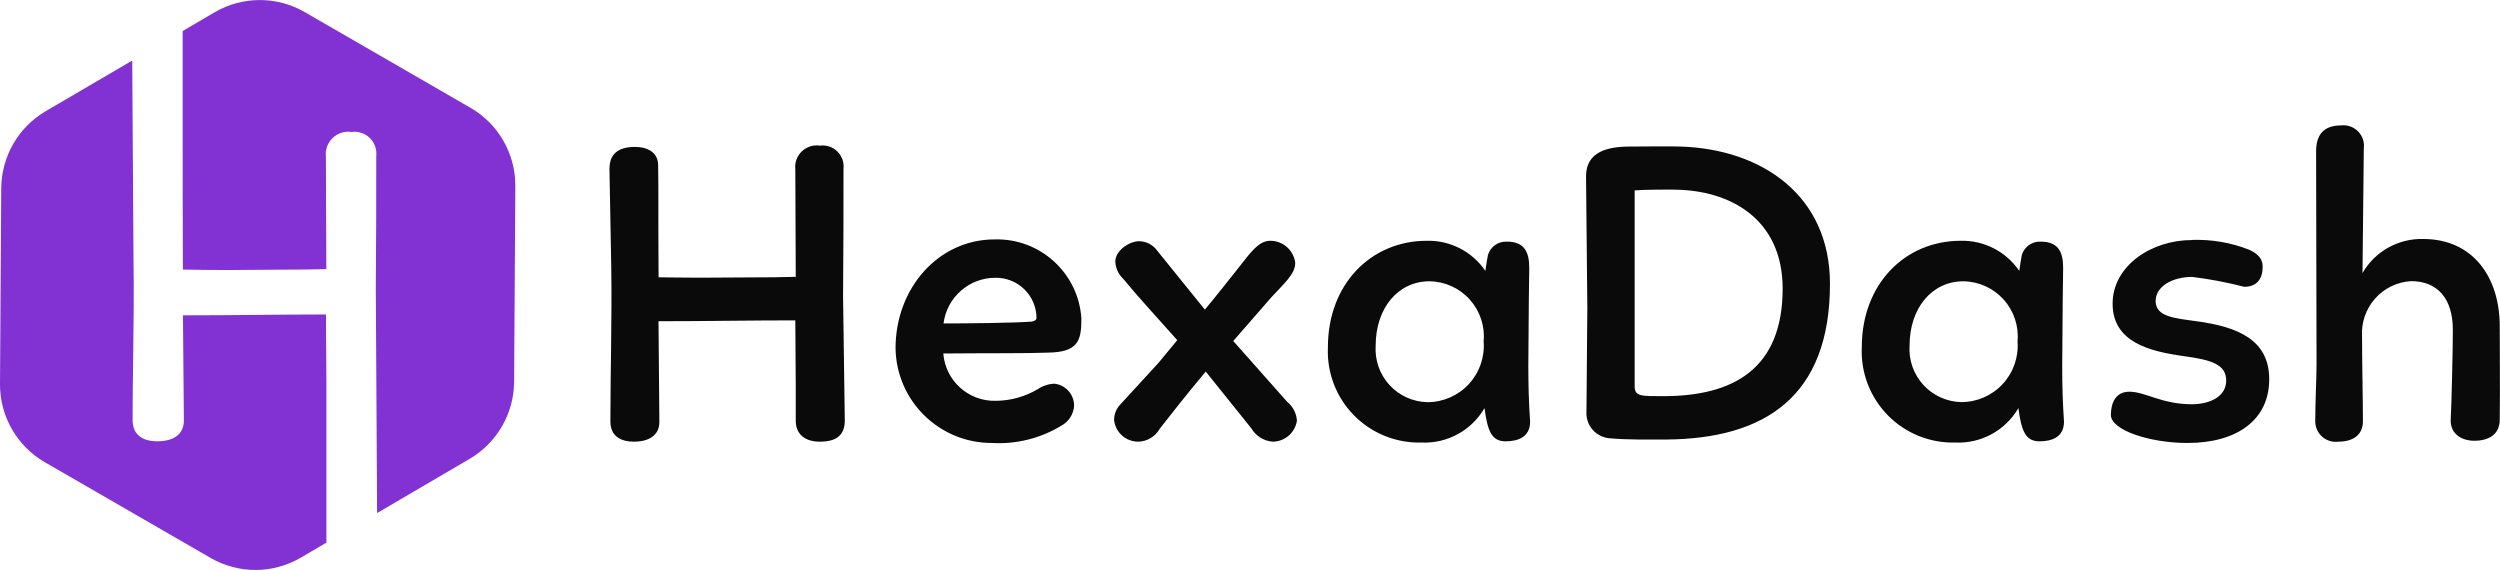
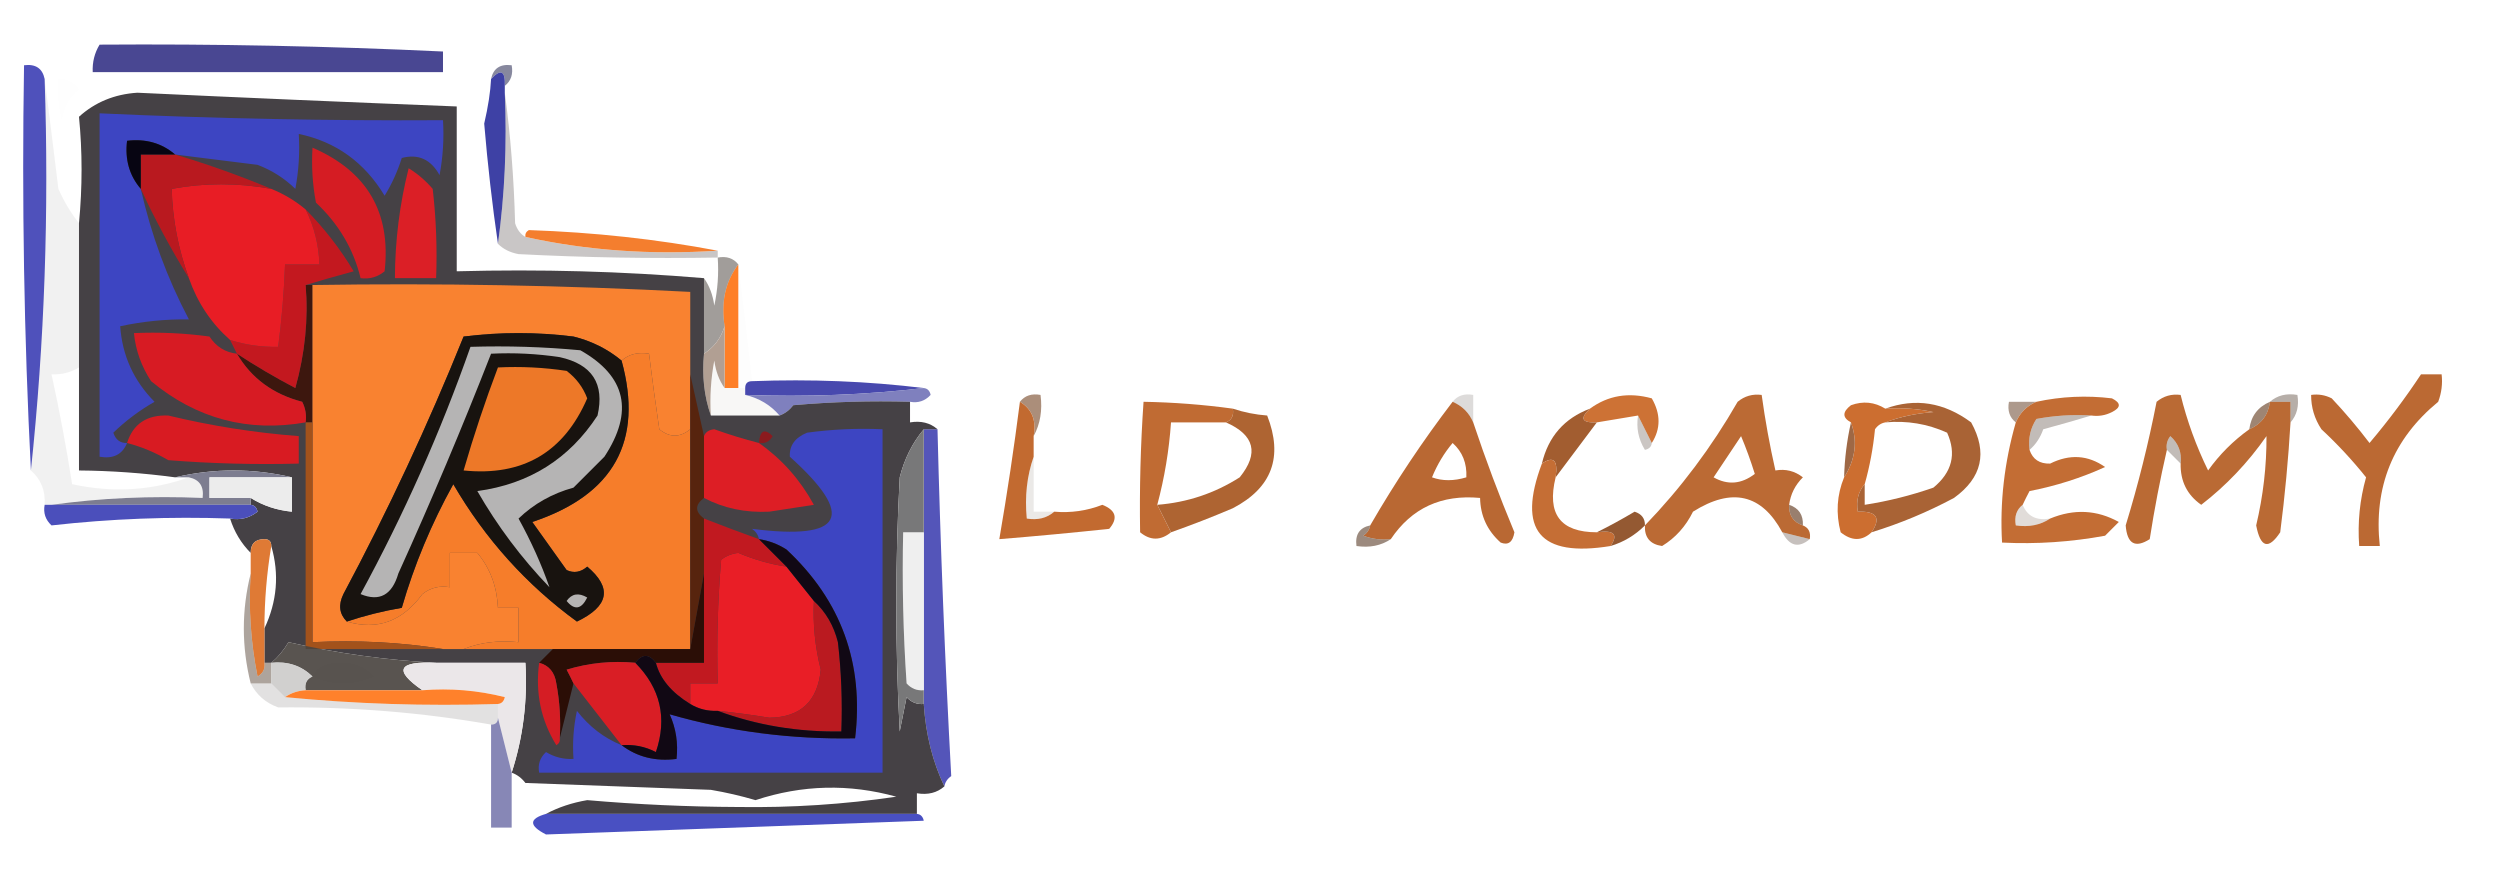
- <svg xmlns="http://www.w3.org/2000/svg" width="139.467" height="31.797" viewBox="0 0 139.467 31.797">
-   <g id="Logo_Dark" data-name="Logo Dark" transform="translate(-38 -30.203)">
-     <path id="Subtraction_14" data-name="Subtraction 14" d="M21.416,36.706a5.007,5.007,0,0,1-2.5-.67L9.663,30.694a5.009,5.009,0,0,1-2.5-4.361L7.232,15.4A5.022,5.022,0,0,1,9.7,11.119L14.54,8.287l.071,11.081c.03,1.792.006,3.622-.018,5.392-.016,1.178-.032,2.4-.032,3.589,0,.76.49,1.179,1.38,1.179.941,0,1.48-.421,1.48-1.154L17.37,22.5h.154c1.323,0,2.658-.012,3.948-.024,1.343-.012,2.612-.024,3.875-.024l.025,3.738v8.991l-1.429.837A5.006,5.006,0,0,1,21.416,36.706ZM28.2,33.524v0l-.072-12.5c.025-3.286.025-4.575.025-7.4a1.222,1.222,0,0,0-1.38-1.354,1.254,1.254,0,0,0-1.43,1.38c0,.691.005,1.633.011,2.631.007,1.17.014,2.5.014,3.64l-1.28.025c-.682,0-1.442.006-2.177.013s-1.477.013-2.137.013c-.976,0-1.567-.011-1.958-.019-.194,0-.334-.006-.45-.006-.013-1.994-.013-5.809-.013-9.174,0-1.491,0-2.925,0-4.134l1.779-1.042a5,5,0,0,1,5.027-.015l9.253,5.342a5.008,5.008,0,0,1,2.5,4.361l-.068,10.93A5.026,5.026,0,0,1,33.374,30.5l-5.168,3.027Z" transform="translate(30.837 25.294)" fill="#8231d3" />
-     <path id="Path_99" data-name="Path 99" d="M14.88-8.016c.024-3.144.024-4.416.024-7.08a1.173,1.173,0,0,0-1.32-1.3,1.2,1.2,0,0,0-1.368,1.32c0,1.44.024,3.984.024,6l-1.224.024c-1.3,0-2.856.024-4.128.024-1.392,0-1.968-.024-2.3-.024-.024-3.816,0-4.752-.024-6.24,0-.72-.576-1.032-1.3-1.032-.912,0-1.416.384-1.416,1.224l.1,5.5C1.992-6.744,1.9-3.864,1.9-1.008,1.9-.192,2.472.12,3.216.12c.768,0,1.416-.312,1.416-1.1L4.584-6.6c2.592,0,5.184-.048,7.632-.048l.024,3.576v2.016c0,.792.552,1.176,1.344,1.176.888,0,1.392-.336,1.392-1.176ZM20.472-4.8c2.856-.024,4.488,0,5.832-.048,1.68-.024,1.872-.648,1.872-1.9a4.716,4.716,0,0,0-4.848-4.416c-3.12,0-5.52,2.712-5.52,6.072A5.363,5.363,0,0,0,23.184.192a6.69,6.69,0,0,0,3.864-.96,1.358,1.358,0,0,0,.72-1.1,1.235,1.235,0,0,0-1.1-1.248,1.815,1.815,0,0,0-.936.312A4.656,4.656,0,0,1,23.4-2.16,2.861,2.861,0,0,1,20.472-4.8Zm2.9-4.224a2.258,2.258,0,0,1,2.3,2.232c0,.12-.12.192-.288.216-1.008.072-3.648.1-4.9.1A2.916,2.916,0,0,1,23.376-9.024Zm7.008,7.032A1.253,1.253,0,0,0,30-1.08,1.355,1.355,0,0,0,31.344.12a1.406,1.406,0,0,0,1.2-.72c.6-.768,1.464-1.872,2.568-3.192.576.72,1.968,2.448,2.544,3.168a1.516,1.516,0,0,0,1.2.744A1.375,1.375,0,0,0,40.2-1.056a1.487,1.487,0,0,0-.552-1.056l-3-3.384L38.76-7.92c.744-.816,1.344-1.3,1.344-1.944a1.4,1.4,0,0,0-1.368-1.224c-.432,0-.744.216-1.248.816-1.08,1.368-1.92,2.424-2.424,3.024-.5-.624-1.152-1.416-2.64-3.264a1.268,1.268,0,0,0-1.056-.552c-.576.024-1.3.552-1.3,1.128a1.382,1.382,0,0,0,.432.96c.744.912,1.848,2.112,2.616,2.976l.408.456L32.472-4.272ZM53.136-7.728l.024-1.848c0-.912-.288-1.464-1.248-1.464a1.047,1.047,0,0,0-1.056.744c-.048.216-.1.6-.144.888a3.839,3.839,0,0,0-3.264-1.68c-3.12,0-5.52,2.424-5.52,5.928A5.085,5.085,0,0,0,47.136.168a3.869,3.869,0,0,0,3.528-1.92C50.832-.5,51.048.1,51.84.1c.7,0,1.368-.24,1.368-1.1-.072-1.032-.1-2.04-.1-3.072Zm-8.544,2.5c0-2.136,1.272-3.6,3-3.6a3.074,3.074,0,0,1,3.024,3.36,3.145,3.145,0,0,1-3.144,3.384A2.956,2.956,0,0,1,44.592-5.232Zm11.736-9.456.072,7.32-.048,5.784A1.406,1.406,0,0,0,57.624-.072C58.68.024,59.856,0,60.816,0c5.472-.048,9.12-2.376,9.12-8.688,0-4.944-3.816-7.512-8.328-7.656-.336-.024-2.424,0-2.832,0C57.528-16.344,56.328-16.056,56.328-14.688Zm4.848.744c3.216,0,6.12,1.656,6.12,5.52,0,4.488-2.76,6-6.648,6-1.224,0-1.608.024-1.608-.552V-13.9C59.592-13.944,60.84-13.944,61.176-13.944ZM82.92-7.728l.024-1.848c0-.912-.288-1.464-1.248-1.464a1.047,1.047,0,0,0-1.056.744c-.048.216-.1.6-.144.888a3.839,3.839,0,0,0-3.264-1.68c-3.12,0-5.52,2.424-5.52,5.928A5.085,5.085,0,0,0,76.92.168a3.869,3.869,0,0,0,3.528-1.92C80.616-.5,80.832.1,81.624.1c.7,0,1.368-.24,1.368-1.1-.072-1.032-.1-2.04-.1-3.072Zm-8.544,2.5c0-2.136,1.272-3.6,3-3.6A3.074,3.074,0,0,1,80.4-5.472a3.145,3.145,0,0,1-3.144,3.384A2.956,2.956,0,0,1,74.376-5.232Zm15.744-5.9c-2.256,0-4.416,1.44-4.416,3.552,0,2.16,2.088,2.664,4.008,2.928C91.2-4.44,92.04-4.2,92.04-3.288c0,.864-.864,1.32-1.92,1.32-1.68,0-2.592-.7-3.48-.7-.768,0-1.032.624-1.032,1.3,0,.84,2.16,1.56,4.272,1.56,2.784,0,4.56-1.3,4.56-3.552,0-2.208-1.752-2.928-4.056-3.24-1.2-.168-2.28-.24-2.28-1.128,0-.816.936-1.344,2.04-1.344a22.584,22.584,0,0,1,2.9.552c.72,0,1.032-.456,1.032-1.128,0-.48-.336-.744-.744-.936A7.994,7.994,0,0,0,90.12-11.136Zm6.936-4.944L97.08-4.2c0,.768-.072,2.136-.072,3.192A1.145,1.145,0,0,0,98.3.12c.816,0,1.368-.384,1.368-1.128,0-1.1-.048-3.264-.048-4.728a2.907,2.907,0,0,1,2.736-3.1c1.464,0,2.328.96,2.328,2.712,0,1.08-.072,4.152-.12,5.064,0,.768.624,1.128,1.32,1.128.816,0,1.392-.36,1.416-1.128.024-1.944,0-3.624,0-5.256,0-2.736-1.488-4.872-4.272-4.872a3.8,3.8,0,0,0-3.384,1.9c.048-5.088.072-6.192.072-6.936a1.148,1.148,0,0,0-1.272-1.3C97.512-17.52,97.056-17.04,97.056-16.08Z" transform="translate(70.152 54.723)" fill="#0a0a0a" />
+ <svg xmlns="http://www.w3.org/2000/svg" version="1.1" width="364px" height="128px" style="shape-rendering:geometricPrecision; text-rendering:geometricPrecision; image-rendering:optimizeQuality; fill-rule:evenodd; clip-rule:evenodd">
+   <g>
+     <path style="opacity:0.974" fill="#45438f" d="M 14.5,6.5 C 31.179,6.378 47.846,6.711 64.5,7.5C 64.5,8.5 64.5,9.5 64.5,10.5C 47.5,10.5 30.5,10.5 13.5,10.5C 13.433,9.041 13.766,7.708 14.5,6.5 Z" />
+   </g>
+   <g>
+     <path style="opacity:0.639" fill="#434568" d="M 73.5,12.5 C 73.591,10.302 72.924,9.969 71.5,11.5C 71.821,9.952 72.821,9.285 74.5,9.5C 74.737,10.791 74.404,11.791 73.5,12.5 Z" />
+   </g>
+   <g>
+     <path style="opacity:1" fill="#4f51bb" d="M 6.5,11.5 C 7.154,30.863 6.487,49.863 4.5,68.5C 3.503,49.007 3.17,29.34 3.5,9.5C 5.179,9.285 6.179,9.952 6.5,11.5 Z" />
+   </g>
+   <g>
+     <path style="opacity:0.006" fill="#010101" d="M 8.5,11.5 C 9.756,11.461 10.756,11.961 11.5,13C 10.107,14.171 9.273,15.671 9,17.5C 8.505,15.527 8.338,13.527 8.5,11.5 Z" />
+   </g>
+   <g>
+     <path style="opacity:0.998" fill="#3e41a5" d="M 73.5,12.5 C 73.5,12.833 73.5,13.167 73.5,13.5C 73.825,21.019 73.492,28.352 72.5,35.5C 71.672,29.834 71.006,24.001 70.5,18C 71.074,15.536 71.407,13.369 71.5,11.5C 72.924,9.969 73.591,10.302 73.5,12.5 Z" />
+   </g>
+   <g>
+     <path style="opacity:0.278" fill="#3c3433" d="M 73.5,13.5 C 74.328,19.653 74.828,25.987 75,32.5C 75.278,33.416 75.778,34.083 76.5,34.5C 85.44,36.472 94.773,37.139 104.5,36.5C 104.5,36.833 104.5,37.167 104.5,37.5C 94.828,37.666 85.161,37.5 75.5,37C 74.263,36.768 73.263,36.268 72.5,35.5C 73.492,28.352 73.825,21.019 73.5,13.5 Z" />
+   </g>
+   <g>
+     <path style="opacity:1" fill="#f47e2e" d="M 104.5,36.5 C 94.773,37.139 85.44,36.472 76.5,34.5C 76.435,34.062 76.601,33.728 77,33.5C 86.479,33.823 95.645,34.823 104.5,36.5 Z" />
+   </g>
+   <g>
+     <path style="opacity:0.999" fill="#fe7f27" d="M 107.5,38.5 C 107.5,44.5 107.5,50.5 107.5,56.5C 106.833,56.5 106.167,56.5 105.5,56.5C 105.5,53.5 105.5,50.5 105.5,47.5C 104.945,43.988 105.612,40.988 107.5,38.5 Z" />
+   </g>
+   <g>
+     <path style="opacity:0.06" fill="#0d0d0d" d="M 6.5,11.5 C 7.167,16.681 7.833,22.015 8.5,27.5C 9.325,29.36 10.325,31.026 11.5,32.5C 11.5,39.5 11.5,46.5 11.5,53.5C 10.292,54.234 8.959,54.567 7.5,54.5C 8.663,59.805 9.663,65.138 10.5,70.5C 16.38,71.78 22.046,71.447 27.5,69.5C 29.048,69.821 29.715,70.821 29.5,72.5C 21.981,72.175 14.648,72.508 7.5,73.5C 7.167,73.5 6.833,73.5 6.5,73.5C 6.635,71.446 5.968,69.779 4.5,68.5C 6.487,49.863 7.154,30.863 6.5,11.5 Z" />
+   </g>
+   <g>
+     <path style="opacity:0.009" fill="#040404" d="M 107.5,38.5 C 108.207,44.066 108.874,49.732 109.5,55.5C 108.833,55.5 108.5,55.833 108.5,56.5C 108.167,56.5 107.833,56.5 107.5,56.5C 107.5,50.5 107.5,44.5 107.5,38.5 Z" />
+   </g>
+   <g>
+     <path style="opacity:0.525" fill="#4d453f" d="M 104.5,37.5 C 105.791,37.263 106.791,37.596 107.5,38.5C 105.612,40.988 104.945,43.988 105.5,47.5C 104.978,49.219 103.978,50.553 102.5,51.5C 102.5,47.833 102.5,44.167 102.5,40.5C 103.29,41.608 103.79,42.942 104,44.5C 104.497,42.19 104.663,39.857 104.5,37.5 Z" />
+   </g>
+   <g>
+     <path style="opacity:0.999" fill="#f8f7f6" d="M 105.5,56.5 C 106.167,56.5 106.833,56.5 107.5,56.5C 107.833,56.5 108.167,56.5 108.5,56.5C 108.5,56.833 108.5,57.167 108.5,57.5C 110.531,57.972 112.198,58.972 113.5,60.5C 110.167,60.5 106.833,60.5 103.5,60.5C 103.336,57.813 103.503,55.146 104,52.5C 104.21,54.058 104.71,55.392 105.5,56.5 Z" />
+   </g>
+   <g>
+     <path style="opacity:1" fill="#b19f93" d="M 105.5,47.5 C 105.5,50.5 105.5,53.5 105.5,56.5C 104.71,55.392 104.21,54.058 104,52.5C 103.503,55.146 103.336,57.813 103.5,60.5C 102.523,57.713 102.19,54.713 102.5,51.5C 103.978,50.553 104.978,49.219 105.5,47.5 Z" />
+   </g>
+   <g>
+     <path style="opacity:1" fill="#4849ae" d="M 109.5,55.5 C 118.017,55.174 126.35,55.507 134.5,56.5C 126.016,57.493 117.349,57.826 108.5,57.5C 108.5,57.167 108.5,56.833 108.5,56.5C 108.5,55.833 108.833,55.5 109.5,55.5 Z" />
+   </g>
+   <g>
+     <path style="opacity:0.898" fill="#7072b7" d="M 134.5,56.5 C 135.043,56.56 135.376,56.893 135.5,57.5C 134.675,58.386 133.675,58.719 132.5,58.5C 126.824,58.334 121.157,58.501 115.5,59C 114.956,59.717 114.289,60.217 113.5,60.5C 112.198,58.972 110.531,57.972 108.5,57.5C 117.349,57.826 126.016,57.493 134.5,56.5 Z" />
+   </g>
+   <g>
+     <path style="opacity:0.999" fill="#b96833" d="M 211.5,58.5 C 212.9,59.1 213.9,60.1 214.5,61.5C 216.293,66.877 218.293,72.21 220.5,77.5C 220.267,78.932 219.6,79.432 218.5,79C 216.549,77.266 215.549,75.099 215.5,72.5C 209.873,71.971 205.539,73.971 202.5,78.5C 201.127,78.657 199.793,78.49 198.5,78C 199.056,77.617 199.389,77.117 199.5,76.5C 203.141,70.205 207.141,64.205 211.5,58.5 Z M 211.5,64.5 C 212.931,65.78 213.598,67.447 213.5,69.5C 211.669,70.052 210.003,70.052 208.5,69.5C 209.26,67.64 210.26,65.973 211.5,64.5 Z" />
+   </g>
+   <g>
+     <path style="opacity:0.176" fill="#41352d" d="M 211.5,58.5 C 212.209,57.596 213.209,57.263 214.5,57.5C 214.5,58.833 214.5,60.167 214.5,61.5C 213.9,60.1 212.9,59.1 211.5,58.5 Z" />
+   </g>
+   <g>
+     <path style="opacity:0.999" fill="#cd7235" d="M 240.5,64.5 C 239.833,63.167 239.167,61.833 238.5,60.5C 236.5,60.833 234.5,61.167 232.5,61.5C 230.302,61.591 229.969,60.925 231.5,59.5C 234.137,57.573 237.137,57.073 240.5,58C 241.811,60.273 241.811,62.44 240.5,64.5 Z" />
+   </g>
+   <g>
+     <path style="opacity:0.616" fill="#7a5a44" d="M 296.5,58.5 C 295.1,59.1 294.1,60.1 293.5,61.5C 292.596,60.791 292.263,59.791 292.5,58.5C 293.833,58.5 295.167,58.5 296.5,58.5 Z" />
+   </g>
+   <g>
+     <path style="opacity:1" fill="#c36d34" d="M 304.5,60.5 C 301.813,60.336 299.146,60.503 296.5,61C 295.62,62.356 295.286,63.856 295.5,65.5C 295.962,66.88 296.962,67.547 298.5,67.5C 301.344,66.08 304.011,66.247 306.5,68C 303.017,69.587 299.35,70.754 295.5,71.5C 295.137,72.183 294.804,72.85 294.5,73.5C 293.596,74.209 293.263,75.209 293.5,76.5C 295.415,76.784 297.081,76.451 298.5,75.5C 301.978,74.063 305.311,74.23 308.5,76C 307.833,76.667 307.167,77.333 306.5,78C 301.514,78.916 296.514,79.25 291.5,79C 291.162,73.173 291.829,67.34 293.5,61.5C 294.1,60.1 295.1,59.1 296.5,58.5C 300.146,57.717 303.812,57.55 307.5,58C 308.833,58.667 308.833,59.333 307.5,60C 306.552,60.483 305.552,60.65 304.5,60.5 Z" />
+   </g>
+   <g>
+     <path style="opacity:1" fill="#ba6a34" d="M 327.5,62.5 C 329.262,61.738 330.262,60.404 330.5,58.5C 331.5,58.5 332.5,58.5 333.5,58.5C 333.5,59.5 333.5,60.5 333.5,61.5C 333.184,66.844 332.684,72.178 332,77.5C 330.291,80.079 329.124,79.746 328.5,76.5C 329.523,72.183 330.023,67.849 330,63.5C 327.298,67.367 324.131,70.7 320.5,73.5C 318.447,72.061 317.447,70.061 317.5,67.5C 317.688,65.897 317.188,64.563 316,63.5C 315.536,64.094 315.369,64.761 315.5,65.5C 314.512,69.789 313.679,74.122 313,78.5C 310.875,79.852 309.708,79.185 309.5,76.5C 311.313,70.58 312.813,64.58 314,58.5C 315.011,57.663 316.178,57.33 317.5,57.5C 318.432,61.294 319.765,64.96 321.5,68.5C 323.161,66.173 325.161,64.173 327.5,62.5 Z" />
+   </g>
+   <g>
+     <path style="opacity:0.435" fill="#574437" d="M 330.5,58.5 C 331.568,57.566 332.901,57.232 334.5,57.5C 334.768,59.099 334.434,60.432 333.5,61.5C 333.5,60.5 333.5,59.5 333.5,58.5C 332.5,58.5 331.5,58.5 330.5,58.5 Z" />
+   </g>
+   <g>
+     <path style="opacity:0.999" fill="#bb6933" d="M 352.5,54.5 C 353.5,54.5 354.5,54.5 355.5,54.5C 355.657,55.873 355.49,57.207 355,58.5C 348.407,63.926 345.573,70.926 346.5,79.5C 345.5,79.5 344.5,79.5 343.5,79.5C 343.249,76.091 343.583,72.758 344.5,69.5C 342.517,67.016 340.35,64.683 338,62.5C 336.991,60.975 336.491,59.308 336.5,57.5C 337.552,57.35 338.552,57.517 339.5,58C 341.452,60.074 343.285,62.241 345,64.5C 347.717,61.29 350.217,57.956 352.5,54.5 Z" />
+   </g>
+   <g>
+     <path style="opacity:0.694" fill="#865c40" d="M 148.5,58.5 C 149.209,57.596 150.209,57.263 151.5,57.5C 151.795,59.735 151.461,61.735 150.5,63.5C 150.923,61.219 150.256,59.552 148.5,58.5 Z" />
+   </g>
+   <g>
+     <path style="opacity:0.999" fill="#c06b33" d="M 179.5,59.5 C 179.672,60.492 179.338,61.158 178.5,61.5C 175.833,61.5 173.167,61.5 170.5,61.5C 170.218,65.574 169.552,69.574 168.5,73.5C 169.167,74.833 169.833,76.167 170.5,77.5C 168.99,78.728 167.49,78.728 166,77.5C 165.898,71.175 166.065,64.842 166.5,58.5C 170.864,58.577 175.197,58.911 179.5,59.5 Z" />
+   </g>
+   <g>
+     <path style="opacity:0.999" fill="#cc6e30" d="M 274.5,59.5 C 276.857,59.337 279.19,59.503 281.5,60C 278.964,60.186 276.631,60.686 274.5,61.5C 273.883,61.611 273.383,61.944 273,62.5C 272.728,65.254 272.228,67.921 271.5,70.5C 270.566,71.568 270.232,72.901 270.5,74.5C 273.248,74.402 273.914,75.402 272.5,77.5C 271.116,78.801 269.616,78.801 268,77.5C 267.278,74.74 267.445,72.073 268.5,69.5C 270.157,66.911 270.491,64.244 269.5,61.5C 268.226,60.811 268.226,59.977 269.5,59C 271.265,58.36 272.932,58.527 274.5,59.5 Z" />
+   </g>
+   <g>
+     <path style="opacity:0.359" fill="#544338" d="M 304.5,60.5 C 302.302,61.165 299.969,61.832 297.5,62.5C 297.058,63.739 296.391,64.739 295.5,65.5C 295.286,63.856 295.62,62.356 296.5,61C 299.146,60.503 301.813,60.336 304.5,60.5 Z" />
+   </g>
+   <g>
+     <path style="opacity:0.694" fill="#734f35" d="M 330.5,58.5 C 330.262,60.404 329.262,61.738 327.5,62.5C 327.738,60.596 328.738,59.262 330.5,58.5 Z" />
+   </g>
+   <g>
+     <path style="opacity:0.306" fill="#54443a" d="M 238.5,60.5 C 239.167,61.833 239.833,63.167 240.5,64.5C 240.44,65.043 240.107,65.376 239.5,65.5C 238.548,63.955 238.215,62.288 238.5,60.5 Z" />
+   </g>
+   <g>
+     <path style="opacity:1" fill="#5455b9" d="M 134.5,62.5 C 135.167,62.5 135.833,62.5 136.5,62.5C 136.918,79.403 137.585,96.236 138.5,113C 137.944,113.383 137.611,113.883 137.5,114.5C 135.777,110.885 134.777,106.885 134.5,102.5C 134.5,101.833 134.5,101.167 134.5,100.5C 134.5,92.833 134.5,85.167 134.5,77.5C 134.5,72.5 134.5,67.5 134.5,62.5 Z" />
+   </g>
+   <g>
+     <path style="opacity:1" fill="#a25d30" d="M 231.5,59.5 C 229.969,60.925 230.302,61.591 232.5,61.5C 230.469,64.191 228.469,66.857 226.5,69.5C 226.869,67.007 226.203,66.34 224.5,67.5C 225.431,63.571 227.764,60.905 231.5,59.5 Z" />
+   </g>
+   <g>
+     <path style="opacity:0.8" fill="#161116" d="M 102.5,40.5 C 102.5,44.167 102.5,47.833 102.5,51.5C 102.19,54.713 102.523,57.713 103.5,60.5C 106.833,60.5 110.167,60.5 113.5,60.5C 114.289,60.217 114.956,59.717 115.5,59C 121.157,58.501 126.824,58.334 132.5,58.5C 132.5,59.5 132.5,60.5 132.5,61.5C 134.099,61.232 135.432,61.566 136.5,62.5C 135.833,62.5 135.167,62.5 134.5,62.5C 132.839,64.489 131.672,66.822 131,69.5C 130.333,81.833 130.333,94.167 131,106.5C 131.333,104.833 131.667,103.167 132,101.5C 132.671,102.252 133.504,102.586 134.5,102.5C 134.777,106.885 135.777,110.885 137.5,114.5C 136.432,115.434 135.099,115.768 133.5,115.5C 133.5,116.5 133.5,117.5 133.5,118.5C 115.5,118.5 97.5,118.5 79.5,118.5C 81.284,117.545 83.284,116.878 85.5,116.5C 92.806,117.133 100.14,117.466 107.5,117.5C 115.241,117.616 122.907,117.116 130.5,116C 123.635,114.094 116.802,114.261 110,116.5C 107.865,115.873 105.698,115.373 103.5,115C 94.5,114.667 85.5,114.333 76.5,114C 75.956,113.283 75.289,112.783 74.5,112.5C 76.164,107.343 76.83,102.01 76.5,96.5C 72.167,96.5 67.833,96.5 63.5,96.5C 56.239,96.126 49.073,95.126 42,93.5C 41.302,94.691 40.469,95.691 39.5,96.5C 39.167,96.5 38.833,96.5 38.5,96.5C 38.5,94.833 38.5,93.167 38.5,91.5C 40.349,87.577 40.682,83.577 39.5,79.5C 39.5,78.833 39.167,78.5 38.5,78.5C 37.167,78.5 36.5,79.167 36.5,80.5C 35.11,79.101 34.11,77.434 33.5,75.5C 34.978,75.762 36.311,75.429 37.5,74.5C 37.376,73.893 37.043,73.56 36.5,73.5C 36.5,73.167 36.5,72.833 36.5,72.5C 38.315,73.63 40.315,74.296 42.5,74.5C 42.5,72.833 42.5,71.167 42.5,69.5C 36.833,68.167 31.167,68.167 25.5,69.5C 20.859,68.873 16.192,68.54 11.5,68.5C 11.5,63.5 11.5,58.5 11.5,53.5C 11.5,46.5 11.5,39.5 11.5,32.5C 12.002,27.241 12.002,22.075 11.5,17C 13.845,14.879 16.679,13.712 20,13.5C 35.488,14.225 50.988,14.892 66.5,15.5C 66.5,23.5 66.5,31.5 66.5,39.5C 78.678,39.172 90.678,39.505 102.5,40.5 Z" />
+   </g>
+   <g>
+     <path style="opacity:1" fill="#3d45c2" d="M 90.5,108.5 C 92.78,110.223 95.447,110.889 98.5,110.5C 98.756,108.208 98.423,106.041 97.5,104C 106.174,106.499 115.174,107.666 124.5,107.5C 125.812,96.601 122.479,87.434 114.5,80C 113.255,79.209 111.922,78.709 110.5,78.5C 110.389,77.883 110.056,77.383 109.5,77C 122.848,78.706 124.682,75.206 115,66.5C 114.911,64.887 115.745,63.72 117.5,63C 121.152,62.501 124.818,62.335 128.5,62.5C 128.5,79.167 128.5,95.833 128.5,112.5C 111.833,112.5 95.167,112.5 78.5,112.5C 78.281,111.325 78.614,110.325 79.5,109.5C 80.736,110.246 82.07,110.579 83.5,110.5C 83.337,108.143 83.503,105.81 84,103.5C 85.777,105.79 87.944,107.457 90.5,108.5 Z" />
+   </g>
+   <g>
+     <path style="opacity:1" fill="#8b1a1e" d="M 110.5,64.5 C 110.639,62.663 111.306,62.33 112.5,63.5C 112.043,64.297 111.376,64.631 110.5,64.5 Z" />
+   </g>
+   <g>
+     <path style="opacity:1" fill="#d81b22" d="M 18.5,64.5 C 19.378,61.713 21.378,60.38 24.5,60.5C 30.75,62.009 37.083,63.009 43.5,63.5C 43.5,64.833 43.5,66.167 43.5,67.5C 37.158,67.666 30.825,67.499 24.5,67C 22.593,65.878 20.593,65.045 18.5,64.5 Z" />
+   </g>
+   <g>
+     <path style="opacity:1" fill="#3d170e" d="M 44.5,41.5 C 44.833,41.5 45.167,41.5 45.5,41.5C 45.5,48.167 45.5,54.833 45.5,61.5C 45.167,61.5 44.833,61.5 44.5,61.5C 44.65,60.448 44.483,59.448 44,58.5C 39.758,57.399 36.592,55.066 34.5,51.5C 37.196,53.27 40.029,54.936 43,56.5C 44.412,51.438 44.912,46.438 44.5,41.5 Z" />
+   </g>
+   <g>
+     <path style="opacity:1" fill="#f67d2a" d="M 100.5,62.5 C 100.5,73.167 100.5,83.833 100.5,94.5C 93.833,94.5 87.167,94.5 80.5,94.5C 76.167,94.5 71.833,94.5 67.5,94.5C 69.948,93.527 72.615,93.194 75.5,93.5C 75.5,91.833 75.5,90.167 75.5,88.5C 74.5,88.5 73.5,88.5 72.5,88.5C 72.361,85.412 71.361,82.745 69.5,80.5C 68.167,80.5 66.833,80.5 65.5,80.5C 65.5,82.167 65.5,83.833 65.5,85.5C 64.022,85.238 62.689,85.571 61.5,86.5C 58.58,90.482 54.913,91.816 50.5,90.5C 53.112,89.629 55.779,88.963 58.5,88.5C 60.308,82.252 62.808,76.252 66,70.5C 70.647,78.475 76.647,85.142 84,90.5C 88.67,88.265 89.17,85.598 85.5,82.5C 84.549,83.326 83.549,83.492 82.5,83C 80.833,80.667 79.167,78.333 77.5,76C 89.385,72.049 93.718,64.216 90.5,52.5C 91.568,51.566 92.901,51.232 94.5,51.5C 94.952,55.163 95.452,58.83 96,62.5C 97.49,63.728 98.99,63.728 100.5,62.5 Z" />
+   </g>
+   <g>
+     <path style="opacity:1" fill="#d71b23" d="M 34.5,51.5 C 36.592,55.066 39.758,57.399 44,58.5C 44.483,59.448 44.65,60.448 44.5,61.5C 36.109,62.973 28.609,60.973 22,55.5C 20.589,53.35 19.755,51.016 19.5,48.5C 23.182,48.335 26.848,48.501 30.5,49C 31.471,50.481 32.804,51.315 34.5,51.5 Z" />
+   </g>
+   <g>
+     <path style="opacity:1" fill="#f98230" d="M 45.5,41.5 C 63.867,41.206 82.201,41.539 100.5,42.5C 100.5,46.5 100.5,50.5 100.5,54.5C 100.5,57.167 100.5,59.833 100.5,62.5C 98.99,63.728 97.49,63.728 96,62.5C 95.452,58.83 94.952,55.163 94.5,51.5C 92.901,51.232 91.568,51.566 90.5,52.5C 88.473,50.82 86.139,49.653 83.5,49C 78.167,48.333 72.833,48.333 67.5,49C 62.315,61.867 56.481,74.368 50,86.5C 49.235,88.066 49.402,89.399 50.5,90.5C 54.913,91.816 58.58,90.482 61.5,86.5C 62.689,85.571 64.022,85.238 65.5,85.5C 65.5,83.833 65.5,82.167 65.5,80.5C 66.833,80.5 68.167,80.5 69.5,80.5C 71.361,82.745 72.361,85.412 72.5,88.5C 73.5,88.5 74.5,88.5 75.5,88.5C 75.5,90.167 75.5,91.833 75.5,93.5C 72.615,93.194 69.948,93.527 67.5,94.5C 66.5,94.5 65.5,94.5 64.5,94.5C 58.355,93.51 52.022,93.177 45.5,93.5C 45.5,82.833 45.5,72.167 45.5,61.5C 45.5,54.833 45.5,48.167 45.5,41.5 Z" />
+   </g>
+   <g>
+     <path style="opacity:1" fill="#c3181f" d="M 44.5,30.5 C 47.161,33.171 49.494,36.171 51.5,39.5C 49.031,40.168 46.698,40.835 44.5,41.5C 44.912,46.438 44.412,51.438 43,56.5C 40.029,54.936 37.196,53.27 34.5,51.5C 34.167,50.833 33.833,50.167 33.5,49.5C 35.764,50.219 38.097,50.552 40.5,50.5C 41.021,46.519 41.354,42.519 41.5,38.5C 43.167,38.5 44.833,38.5 46.5,38.5C 46.416,35.673 45.75,33.006 44.5,30.5 Z" />
+   </g>
+   <g>
+     <path style="opacity:1" fill="#db1f26" d="M 59.5,24.5 C 60.794,25.29 61.961,26.29 63,27.5C 63.499,31.821 63.666,36.154 63.5,40.5C 61.5,40.5 59.5,40.5 57.5,40.5C 57.518,35.044 58.185,29.711 59.5,24.5 Z" />
+   </g>
+   <g>
+     <path style="opacity:1" fill="#d51c23" d="M 45.5,21.5 C 53.462,24.949 56.962,30.949 56,39.5C 54.989,40.337 53.822,40.67 52.5,40.5C 51.477,36.276 49.311,32.609 46,29.5C 45.503,26.854 45.336,24.187 45.5,21.5 Z" />
+   </g>
+   <g>
+     <path style="opacity:1" fill="#e81d25" d="M 39.5,27.5 C 41.368,28.263 43.035,29.263 44.5,30.5C 45.75,33.006 46.416,35.673 46.5,38.5C 44.833,38.5 43.167,38.5 41.5,38.5C 41.354,42.519 41.021,46.519 40.5,50.5C 38.097,50.552 35.764,50.219 33.5,49.5C 30.752,47.07 28.752,44.07 27.5,40.5C 25.954,36.272 25.121,31.939 25,27.5C 29.764,26.608 34.597,26.608 39.5,27.5 Z" />
+   </g>
+   <g>
+     <path style="opacity:1" fill="#3d45c2" d="M 25.5,22.5 C 23.561,20.837 21.228,20.171 18.5,20.5C 18.171,23.228 18.837,25.561 20.5,27.5C 22.008,34.174 24.341,40.508 27.5,46.5C 24.119,46.459 20.786,46.793 17.5,47.5C 17.803,51.774 19.47,55.441 22.5,58.5C 20.29,59.766 18.29,61.266 16.5,63C 16.836,64.03 17.503,64.53 18.5,64.5C 17.817,66.177 16.483,66.843 14.5,66.5C 14.5,49.833 14.5,33.167 14.5,16.5C 31.155,17.265 47.822,17.599 64.5,17.5C 64.664,20.187 64.497,22.854 64,25.5C 62.737,23.203 60.903,22.37 58.5,23C 57.89,24.947 57.057,26.781 56,28.5C 53.073,23.633 48.906,20.633 43.5,19.5C 43.664,22.187 43.497,24.854 43,27.5C 41.421,25.959 39.587,24.792 37.5,24C 33.49,23.499 29.49,22.999 25.5,22.5 Z" />
+   </g>
+   <g>
+     <path style="opacity:1" fill="#b9191f" d="M 25.5,22.5 C 30.256,23.918 34.923,25.584 39.5,27.5C 34.597,26.608 29.764,26.608 25,27.5C 25.121,31.939 25.954,36.272 27.5,40.5C 24.912,36.326 22.579,31.993 20.5,27.5C 20.5,25.833 20.5,24.167 20.5,22.5C 22.167,22.5 23.833,22.5 25.5,22.5 Z" />
+   </g>
+   <g>
+     <path style="opacity:1" fill="#070512" d="M 25.5,22.5 C 23.833,22.5 22.167,22.5 20.5,22.5C 20.5,24.167 20.5,25.833 20.5,27.5C 18.837,25.561 18.171,23.228 18.5,20.5C 21.228,20.171 23.561,20.837 25.5,22.5 Z" />
+   </g>
+   <g>
+     <path style="opacity:0.949" fill="#99603b" d="M 269.5,61.5 C 270.491,64.244 270.157,66.911 268.5,69.5C 268.575,66.794 268.908,64.127 269.5,61.5 Z" />
+   </g>
+   <g>
+     <path style="opacity:1" fill="#dd1e25" d="M 110.5,64.5 C 113.829,66.834 116.496,69.834 118.5,73.5C 116.333,73.833 114.167,74.167 112,74.5C 108.523,74.672 105.356,74.006 102.5,72.5C 102.5,69.5 102.5,66.5 102.5,63.5C 102.735,62.903 103.235,62.57 104,62.5C 106.154,63.274 108.321,63.941 110.5,64.5 Z" />
+   </g>
+   <g>
+     <path style="opacity:0.361" fill="#574539" d="M 317.5,67.5 C 316.833,66.833 316.167,66.167 315.5,65.5C 315.369,64.761 315.536,64.094 316,63.5C 317.188,64.563 317.688,65.897 317.5,67.5 Z" />
+   </g>
+   <g>
+     <path style="opacity:1" fill="#7d7d90" d="M 25.5,69.5 C 31.167,68.167 36.833,68.167 42.5,69.5C 38.5,69.5 34.5,69.5 30.5,69.5C 30.5,70.5 30.5,71.5 30.5,72.5C 32.5,72.5 34.5,72.5 36.5,72.5C 36.5,72.833 36.5,73.167 36.5,73.5C 26.833,73.5 17.167,73.5 7.5,73.5C 14.648,72.508 21.981,72.175 29.5,72.5C 29.715,70.821 29.048,69.821 27.5,69.5C 26.833,69.5 26.167,69.5 25.5,69.5 Z" />
+   </g>
+   <g>
+     <path style="opacity:1" fill="#18130f" d="M 90.5,52.5 C 93.718,64.216 89.385,72.049 77.5,76C 79.167,78.333 80.833,80.667 82.5,83C 83.549,83.492 84.549,83.326 85.5,82.5C 89.17,85.598 88.67,88.265 84,90.5C 76.647,85.142 70.647,78.475 66,70.5C 62.808,76.252 60.308,82.252 58.5,88.5C 55.779,88.963 53.112,89.629 50.5,90.5C 49.402,89.399 49.235,88.066 50,86.5C 56.481,74.368 62.315,61.867 67.5,49C 72.833,48.333 78.167,48.333 83.5,49C 86.139,49.653 88.473,50.82 90.5,52.5 Z" />
+   </g>
+   <g>
+     <path style="opacity:1" fill="#b5b4b4" d="M 68.5,50.5 C 73.844,50.334 79.177,50.501 84.5,51C 91.161,54.759 92.328,59.926 88,66.5C 86.5,68 85,69.5 83.5,71C 80.399,71.855 77.732,73.355 75.5,75.5C 77.336,78.827 78.836,82.161 80,85.5C 75.923,81.258 72.423,76.591 69.5,71.5C 77.056,70.477 82.889,66.81 87,60.5C 88.056,55.876 86.223,53.043 81.5,52C 78.183,51.502 74.85,51.335 71.5,51.5C 67.312,62.22 62.812,72.886 58,83.5C 57.081,86.644 55.248,87.644 52.5,86.5C 58.805,74.915 64.138,62.915 68.5,50.5 Z" />
+   </g>
+   <g>
+     <path style="opacity:1" fill="#ed7828" d="M 72.5,53.5 C 75.85,53.335 79.183,53.502 82.5,54C 83.899,55.062 84.899,56.395 85.5,58C 82.091,65.873 76.091,69.373 67.5,68.5C 68.986,63.376 70.652,58.376 72.5,53.5 Z" />
+   </g>
+   <g>
+     <path style="opacity:1" fill="#c56e35" d="M 226.5,69.5 C 225.185,74.836 227.185,77.503 232.5,77.5C 234.993,77.131 235.66,77.797 234.5,79.5C 224.187,81.192 220.854,77.192 224.5,67.5C 226.203,66.34 226.869,67.007 226.5,69.5 Z" />
+   </g>
+   <g>
+     <path style="opacity:0.999" fill="#ececec" d="M 42.5,69.5 C 42.5,71.167 42.5,72.833 42.5,74.5C 40.315,74.296 38.315,73.63 36.5,72.5C 34.5,72.5 32.5,72.5 30.5,72.5C 30.5,71.5 30.5,70.5 30.5,69.5C 34.5,69.5 38.5,69.5 42.5,69.5 Z" />
+   </g>
+   <g>
+     <path style="opacity:1" fill="#57240e" d="M 100.5,54.5 C 101.167,57.5 101.833,60.5 102.5,63.5C 102.5,66.5 102.5,69.5 102.5,72.5C 101.167,73.5 101.167,74.5 102.5,75.5C 102.5,78.167 102.5,80.833 102.5,83.5C 101.833,87.167 101.167,90.833 100.5,94.5C 100.5,83.833 100.5,73.167 100.5,62.5C 100.5,59.833 100.5,57.167 100.5,54.5 Z" />
+   </g>
+   <g>
+     <path style="opacity:1" fill="#bb6a34" d="M 260.5,73.5 C 260.427,75.027 261.094,76.027 262.5,76.5C 263.338,76.842 263.672,77.508 263.5,78.5C 262.167,78.167 260.833,77.833 259.5,77.5C 256.499,71.932 252.166,70.932 246.5,74.5C 245.444,76.646 243.944,78.312 242,79.5C 240.251,79.252 239.418,78.252 239.5,76.5C 244.709,71.105 249.209,65.105 253,58.5C 254.011,57.663 255.178,57.33 256.5,57.5C 257.008,61.197 257.674,64.864 258.5,68.5C 259.978,68.238 261.311,68.571 262.5,69.5C 261.37,70.622 260.703,71.956 260.5,73.5 Z M 253.5,63.5 C 254.224,65.218 254.891,67.052 255.5,69C 253.55,70.496 251.55,70.663 249.5,69.5C 250.844,67.471 252.177,65.471 253.5,63.5 Z" />
+   </g>
+   <g>
+     <path style="opacity:1" fill="#a96335" d="M 274.5,59.5 C 278.885,57.906 283.051,58.573 287,61.5C 289.422,65.888 288.589,69.555 284.5,72.5C 280.638,74.563 276.638,76.23 272.5,77.5C 273.914,75.402 273.248,74.402 270.5,74.5C 270.232,72.901 270.566,71.568 271.5,70.5C 271.5,71.5 271.5,72.5 271.5,73.5C 274.89,72.977 278.223,72.143 281.5,71C 284.227,68.759 284.894,66.093 283.5,63C 280.649,61.711 277.649,61.211 274.5,61.5C 276.631,60.686 278.964,60.186 281.5,60C 279.19,59.503 276.857,59.337 274.5,59.5 Z" />
+   </g>
+   <g>
+     <path style="opacity:1" fill="#4b4fbb" d="M 6.5,73.5 C 6.833,73.5 7.167,73.5 7.5,73.5C 17.167,73.5 26.833,73.5 36.5,73.5C 37.043,73.56 37.376,73.893 37.5,74.5C 36.311,75.429 34.978,75.762 33.5,75.5C 24.779,75.196 16.112,75.529 7.5,76.5C 6.614,75.675 6.281,74.675 6.5,73.5 Z" />
+   </g>
+   <g>
+     <path style="opacity:0.118" fill="#534134" d="M 150.5,66.5 C 150.5,69.167 150.5,71.833 150.5,74.5C 151.5,74.5 152.5,74.5 153.5,74.5C 152.432,75.434 151.099,75.768 149.5,75.5C 149.19,72.287 149.523,69.287 150.5,66.5 Z" />
+   </g>
+   <g>
+     <path style="opacity:0.995" fill="#c2692f" d="M 148.5,58.5 C 150.256,59.552 150.923,61.219 150.5,63.5C 150.5,64.5 150.5,65.5 150.5,66.5C 149.523,69.287 149.19,72.287 149.5,75.5C 151.099,75.768 152.432,75.434 153.5,74.5C 155.92,74.708 158.253,74.374 160.5,73.5C 162.488,74.289 162.821,75.456 161.5,77C 156.166,77.567 150.833,78.067 145.5,78.5C 146.647,71.844 147.647,65.177 148.5,58.5 Z" />
+   </g>
+   <g>
+     <path style="opacity:0.988" fill="#ad6230" d="M 179.5,59.5 C 181.117,60.038 182.784,60.371 184.5,60.5C 186.865,66.531 185.198,71.031 179.5,74C 176.511,75.273 173.511,76.439 170.5,77.5C 169.833,76.167 169.167,74.833 168.5,73.5C 172.85,73.161 176.85,71.828 180.5,69.5C 183.337,66.005 182.67,63.339 178.5,61.5C 179.338,61.158 179.672,60.492 179.5,59.5 Z" />
+   </g>
+   <g>
+     <path style="opacity:0.718" fill="#714d35" d="M 260.5,73.5 C 261.906,73.973 262.573,74.973 262.5,76.5C 261.094,76.027 260.427,75.027 260.5,73.5 Z" />
+   </g>
+   <g>
+     <path style="opacity:0.192" fill="#614a3b" d="M 294.5,73.5 C 295.183,75.177 296.517,75.843 298.5,75.5C 297.081,76.451 295.415,76.784 293.5,76.5C 293.263,75.209 293.596,74.209 294.5,73.5 Z" />
+   </g>
+   <g>
+     <path style="opacity:1" fill="#945932" d="M 239.5,76.5 C 238.078,77.925 236.411,78.925 234.5,79.5C 235.66,77.797 234.993,77.131 232.5,77.5C 234.308,76.606 236.142,75.606 238,74.5C 239.03,74.836 239.53,75.503 239.5,76.5 Z" />
+   </g>
+   <g>
+     <path style="opacity:0.663" fill="#6a4f3c" d="M 199.5,76.5 C 199.389,77.117 199.056,77.617 198.5,78C 199.793,78.49 201.127,78.657 202.5,78.5C 201.081,79.451 199.415,79.784 197.5,79.5C 197.285,77.821 197.952,76.821 199.5,76.5 Z" />
+   </g>
+   <g>
+     <path style="opacity:0.31" fill="#483529" d="M 259.5,77.5 C 260.833,77.833 262.167,78.167 263.5,78.5C 261.872,79.853 260.538,79.519 259.5,77.5 Z" />
+   </g>
+   <g>
+     <path style="opacity:1" fill="#e91e26" d="M 114.5,82.5 C 115.803,84.142 117.136,85.809 118.5,87.5C 118.34,90.883 118.673,94.217 119.5,97.5C 119.054,102.114 116.554,104.448 112,104.5C 109.502,104.083 107.002,103.749 104.5,103.5C 103.041,103.567 101.708,103.234 100.5,102.5C 100.5,101.5 100.5,100.5 100.5,99.5C 101.833,99.5 103.167,99.5 104.5,99.5C 104.334,93.491 104.501,87.491 105,81.5C 105.725,80.942 106.558,80.608 107.5,80.5C 109.762,81.467 112.095,82.134 114.5,82.5 Z" />
+   </g>
+   <g>
+     <path style="opacity:0.98" fill="#de7731" d="M 38.5,78.5 C 39.167,78.5 39.5,78.833 39.5,79.5C 38.838,83.466 38.505,87.466 38.5,91.5C 38.5,93.167 38.5,94.833 38.5,96.5C 38.631,97.376 38.297,98.043 37.5,98.5C 36.506,93.544 36.172,88.544 36.5,83.5C 36.5,82.5 36.5,81.5 36.5,80.5C 36.5,79.167 37.167,78.5 38.5,78.5 Z" />
+   </g>
+   <g>
+     <path style="opacity:1" fill="#c11920" d="M 102.5,75.5 C 105.193,76.552 107.86,77.552 110.5,78.5C 111.833,79.833 113.167,81.167 114.5,82.5C 112.095,82.134 109.762,81.467 107.5,80.5C 106.558,80.608 105.725,80.942 105,81.5C 104.501,87.491 104.334,93.491 104.5,99.5C 103.167,99.5 101.833,99.5 100.5,99.5C 100.5,100.5 100.5,101.5 100.5,102.5C 97.758,100.819 96.091,98.819 95.5,96.5C 97.833,96.5 100.167,96.5 102.5,96.5C 102.5,92.167 102.5,87.833 102.5,83.5C 102.5,80.833 102.5,78.167 102.5,75.5 Z" />
+   </g>
+   <g>
+     <path style="opacity:0.999" fill="#efefef" d="M 134.5,77.5 C 134.5,85.167 134.5,92.833 134.5,100.5C 133.504,100.586 132.671,100.252 132,99.5C 131.5,92.174 131.334,84.841 131.5,77.5C 132.5,77.5 133.5,77.5 134.5,77.5 Z" />
+   </g>
+   <g>
+     <path style="opacity:1" fill="#b6b4b3" d="M 82.5,87.5 C 83.251,86.427 84.251,86.26 85.5,87C 84.648,88.728 83.648,88.895 82.5,87.5 Z" />
+   </g>
+   <g>
+     <path style="opacity:1" fill="#ba1a20" d="M 118.5,87.5 C 120.234,89.09 121.4,91.09 122,93.5C 122.499,97.821 122.666,102.154 122.5,106.5C 116.18,106.6 110.18,105.6 104.5,103.5C 107.002,103.749 109.502,104.083 112,104.5C 116.554,104.448 119.054,102.114 119.5,97.5C 118.673,94.217 118.34,90.883 118.5,87.5 Z" />
+   </g>
+   <g>
+     <path style="opacity:1" fill="#a3521b" d="M 44.5,61.5 C 44.833,61.5 45.167,61.5 45.5,61.5C 45.5,72.167 45.5,82.833 45.5,93.5C 52.022,93.177 58.355,93.51 64.5,94.5C 57.833,94.5 51.167,94.5 44.5,94.5C 44.5,83.5 44.5,72.5 44.5,61.5 Z" />
+   </g>
+   <g>
+     <path style="opacity:0.999" fill="#787879" d="M 134.5,62.5 C 134.5,67.5 134.5,72.5 134.5,77.5C 133.5,77.5 132.5,77.5 131.5,77.5C 131.334,84.841 131.5,92.174 132,99.5C 132.671,100.252 133.504,100.586 134.5,100.5C 134.5,101.167 134.5,101.833 134.5,102.5C 133.504,102.586 132.671,102.252 132,101.5C 131.667,103.167 131.333,104.833 131,106.5C 130.333,94.167 130.333,81.833 131,69.5C 131.672,66.822 132.839,64.489 134.5,62.5 Z" />
+   </g>
+   <g>
+     <path style="opacity:0.911" fill="#494440" d="M 63.5,96.5 C 57.934,96.243 57.267,97.576 61.5,100.5C 55.833,100.5 50.167,100.5 44.5,100.5C 44.328,99.508 44.662,98.842 45.5,98.5C 43.898,96.926 41.898,96.259 39.5,96.5C 40.469,95.691 41.302,94.691 42,93.5C 49.073,95.126 56.239,96.126 63.5,96.5 Z" />
+   </g>
+   <g>
+     <path style="opacity:1" fill="#2b0e06" d="M 102.5,83.5 C 102.5,87.833 102.5,92.167 102.5,96.5C 100.167,96.5 97.833,96.5 95.5,96.5C 94.5,95.167 93.5,95.167 92.5,96.5C 89.102,96.18 85.768,96.513 82.5,97.5C 82.863,98.183 83.196,98.85 83.5,99.5C 82.833,102.167 82.167,104.833 81.5,107.5C 81.664,104.813 81.497,102.146 81,99.5C 80.764,97.881 79.931,96.881 78.5,96.5C 79.167,95.833 79.833,95.167 80.5,94.5C 87.167,94.5 93.833,94.5 100.5,94.5C 101.167,90.833 101.833,87.167 102.5,83.5 Z" />
+   </g>
+   <g>
+     <path style="opacity:0.522" fill="#625043" d="M 36.5,83.5 C 36.172,88.544 36.506,93.544 37.5,98.5C 38.297,98.043 38.631,97.376 38.5,96.5C 38.833,96.5 39.167,96.5 39.5,96.5C 39.5,97.5 39.5,98.5 39.5,99.5C 38.5,99.5 37.5,99.5 36.5,99.5C 35.167,94.167 35.167,88.833 36.5,83.5 Z" />
+   </g>
+   <g>
+     <path style="opacity:0.778" fill="#c4c3c2" d="M 39.5,96.5 C 41.898,96.259 43.898,96.926 45.5,98.5C 44.662,98.842 44.328,99.508 44.5,100.5C 43.391,100.557 42.391,100.89 41.5,101.5C 40.833,100.833 40.167,100.167 39.5,99.5C 39.5,98.5 39.5,97.5 39.5,96.5 Z" />
+   </g>
+   <g>
+     <path style="opacity:1" fill="#ebe7e9" d="M 63.5,96.5 C 67.833,96.5 72.167,96.5 76.5,96.5C 76.83,102.01 76.164,107.343 74.5,112.5C 73.833,109.833 73.167,107.167 72.5,104.5C 72.5,103.833 72.5,103.167 72.5,102.5C 73.043,102.44 73.376,102.107 73.5,101.5C 69.555,100.509 65.555,100.176 61.5,100.5C 57.267,97.576 57.934,96.243 63.5,96.5 Z" />
+   </g>
+   <g>
+     <path style="opacity:0.019" fill="#0d0d0d" d="M 45.5,98.5 C 46.048,97.225 47.381,96.558 49.5,96.5C 51.481,96.437 53.148,97.104 54.5,98.5C 51.355,99.803 48.355,99.803 45.5,98.5 Z" />
+   </g>
+   <g>
+     <path style="opacity:1" fill="#d91e25" d="M 92.5,96.5 C 96.174,100.219 97.174,104.552 95.5,109.5C 93.929,108.691 92.262,108.357 90.5,108.5C 88.136,105.476 85.802,102.476 83.5,99.5C 83.196,98.85 82.863,98.183 82.5,97.5C 85.768,96.513 89.102,96.18 92.5,96.5 Z" />
+   </g>
+   <g>
+     <path style="opacity:1" fill="#ff812b" d="M 44.5,100.5 C 50.167,100.5 55.833,100.5 61.5,100.5C 65.555,100.176 69.555,100.509 73.5,101.5C 73.376,102.107 73.043,102.44 72.5,102.5C 61.986,102.828 51.653,102.494 41.5,101.5C 42.391,100.89 43.391,100.557 44.5,100.5 Z" />
+   </g>
+   <g>
+     <path style="opacity:0.137" fill="#2c2825" d="M 36.5,99.5 C 37.5,99.5 38.5,99.5 39.5,99.5C 40.167,100.167 40.833,100.833 41.5,101.5C 51.653,102.494 61.986,102.828 72.5,102.5C 72.5,103.167 72.5,103.833 72.5,104.5C 72.5,105.167 72.167,105.5 71.5,105.5C 61.419,103.725 51.085,102.892 40.5,103C 38.676,102.34 37.343,101.173 36.5,99.5 Z" />
+   </g>
+   <g>
+     <path style="opacity:1" fill="#d51d24" d="M 78.5,96.5 C 79.931,96.881 80.764,97.881 81,99.5C 81.497,102.146 81.664,104.813 81.5,107.5C 81.565,107.938 81.399,108.272 81,108.5C 78.757,104.869 77.923,100.869 78.5,96.5 Z" />
+   </g>
+   <g>
+     <path style="opacity:1" fill="#110814" d="M 110.5,78.5 C 111.922,78.709 113.255,79.209 114.5,80C 122.479,87.434 125.812,96.601 124.5,107.5C 115.174,107.666 106.174,106.499 97.5,104C 98.423,106.041 98.756,108.208 98.5,110.5C 95.447,110.889 92.78,110.223 90.5,108.5C 92.262,108.357 93.929,108.691 95.5,109.5C 97.174,104.552 96.174,100.219 92.5,96.5C 93.5,95.167 94.5,95.167 95.5,96.5C 96.091,98.819 97.758,100.819 100.5,102.5C 101.708,103.234 103.041,103.567 104.5,103.5C 110.18,105.6 116.18,106.6 122.5,106.5C 122.666,102.154 122.499,97.821 122,93.5C 121.4,91.09 120.234,89.09 118.5,87.5C 117.136,85.809 115.803,84.142 114.5,82.5C 113.167,81.167 111.833,79.833 110.5,78.5 Z" />
+   </g>
+   <g>
+     <path style="opacity:0.71" fill="#565698" d="M 72.5,104.5 C 73.167,107.167 73.833,109.833 74.5,112.5C 74.5,115.167 74.5,117.833 74.5,120.5C 73.5,120.5 72.5,120.5 71.5,120.5C 71.5,115.5 71.5,110.5 71.5,105.5C 72.167,105.5 72.5,105.167 72.5,104.5 Z" />
+   </g>
+   <g>
+     <path style="opacity:0.959" fill="#4249bf" d="M 79.5,118.5 C 97.5,118.5 115.5,118.5 133.5,118.5C 134.043,118.56 134.376,118.893 134.5,119.5C 116.132,120.179 97.799,120.846 79.5,121.5C 76.988,120.216 76.988,119.216 79.5,118.5 Z" />
  </g>
</svg>
